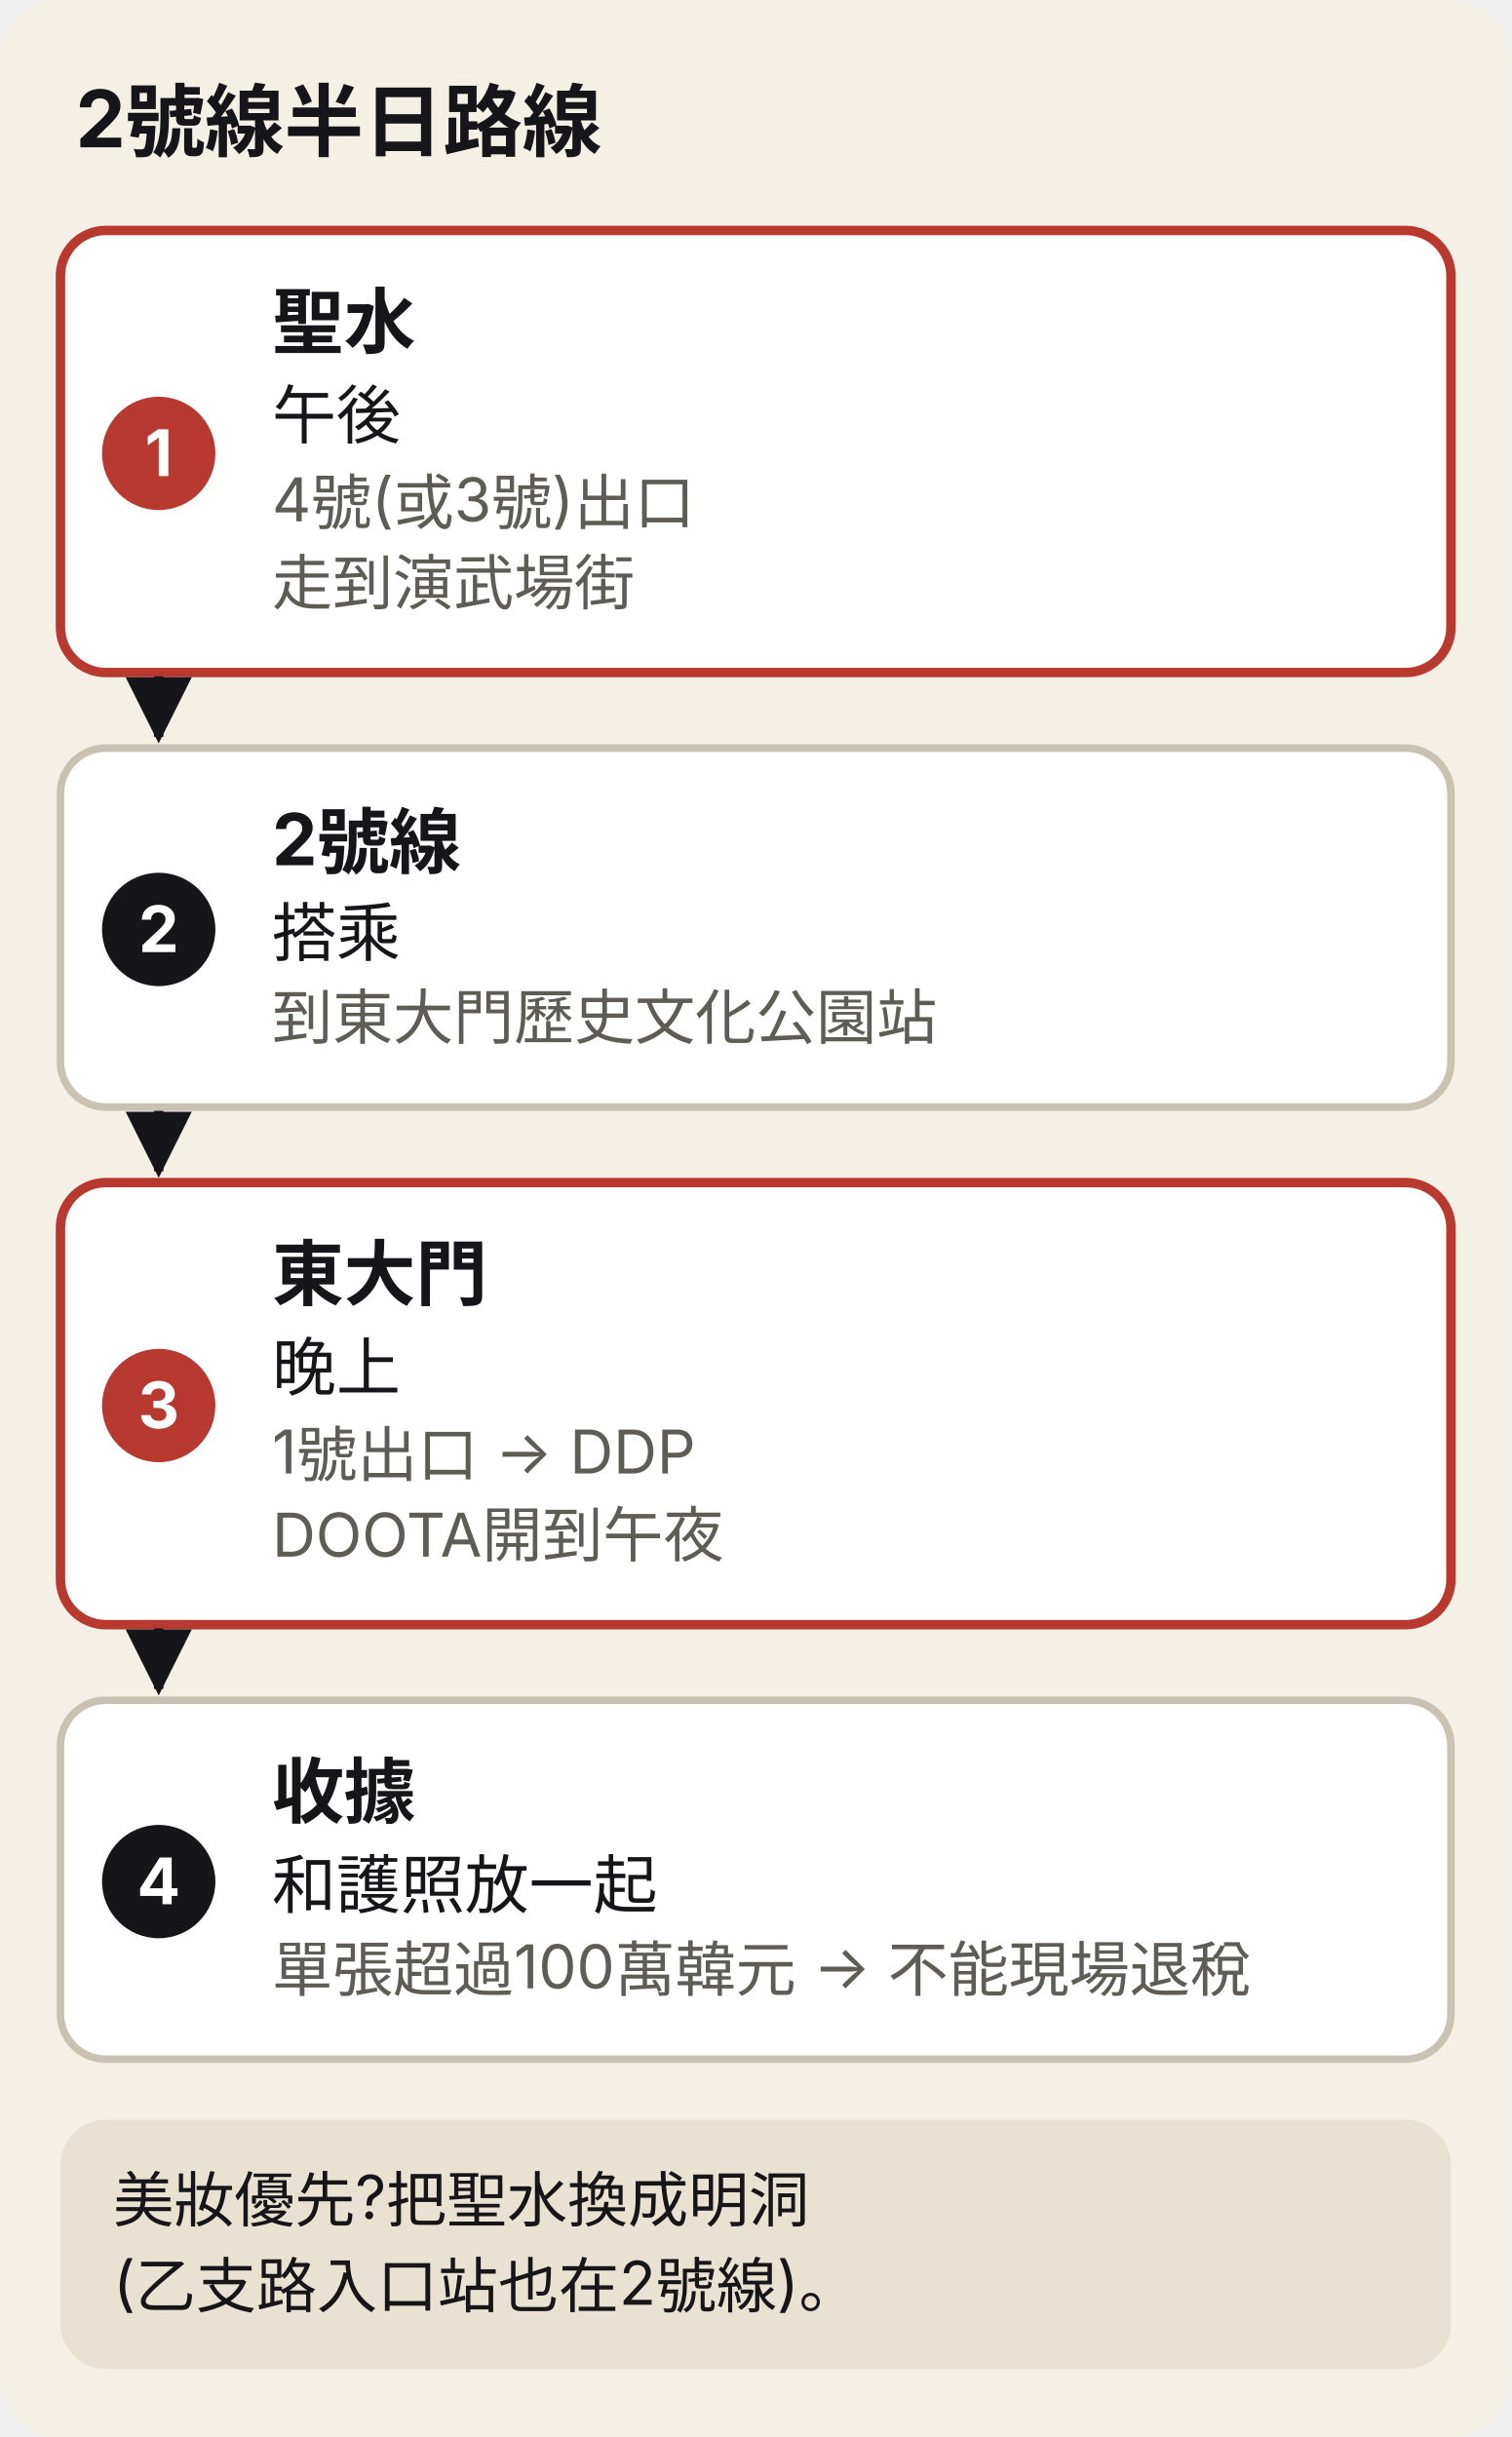
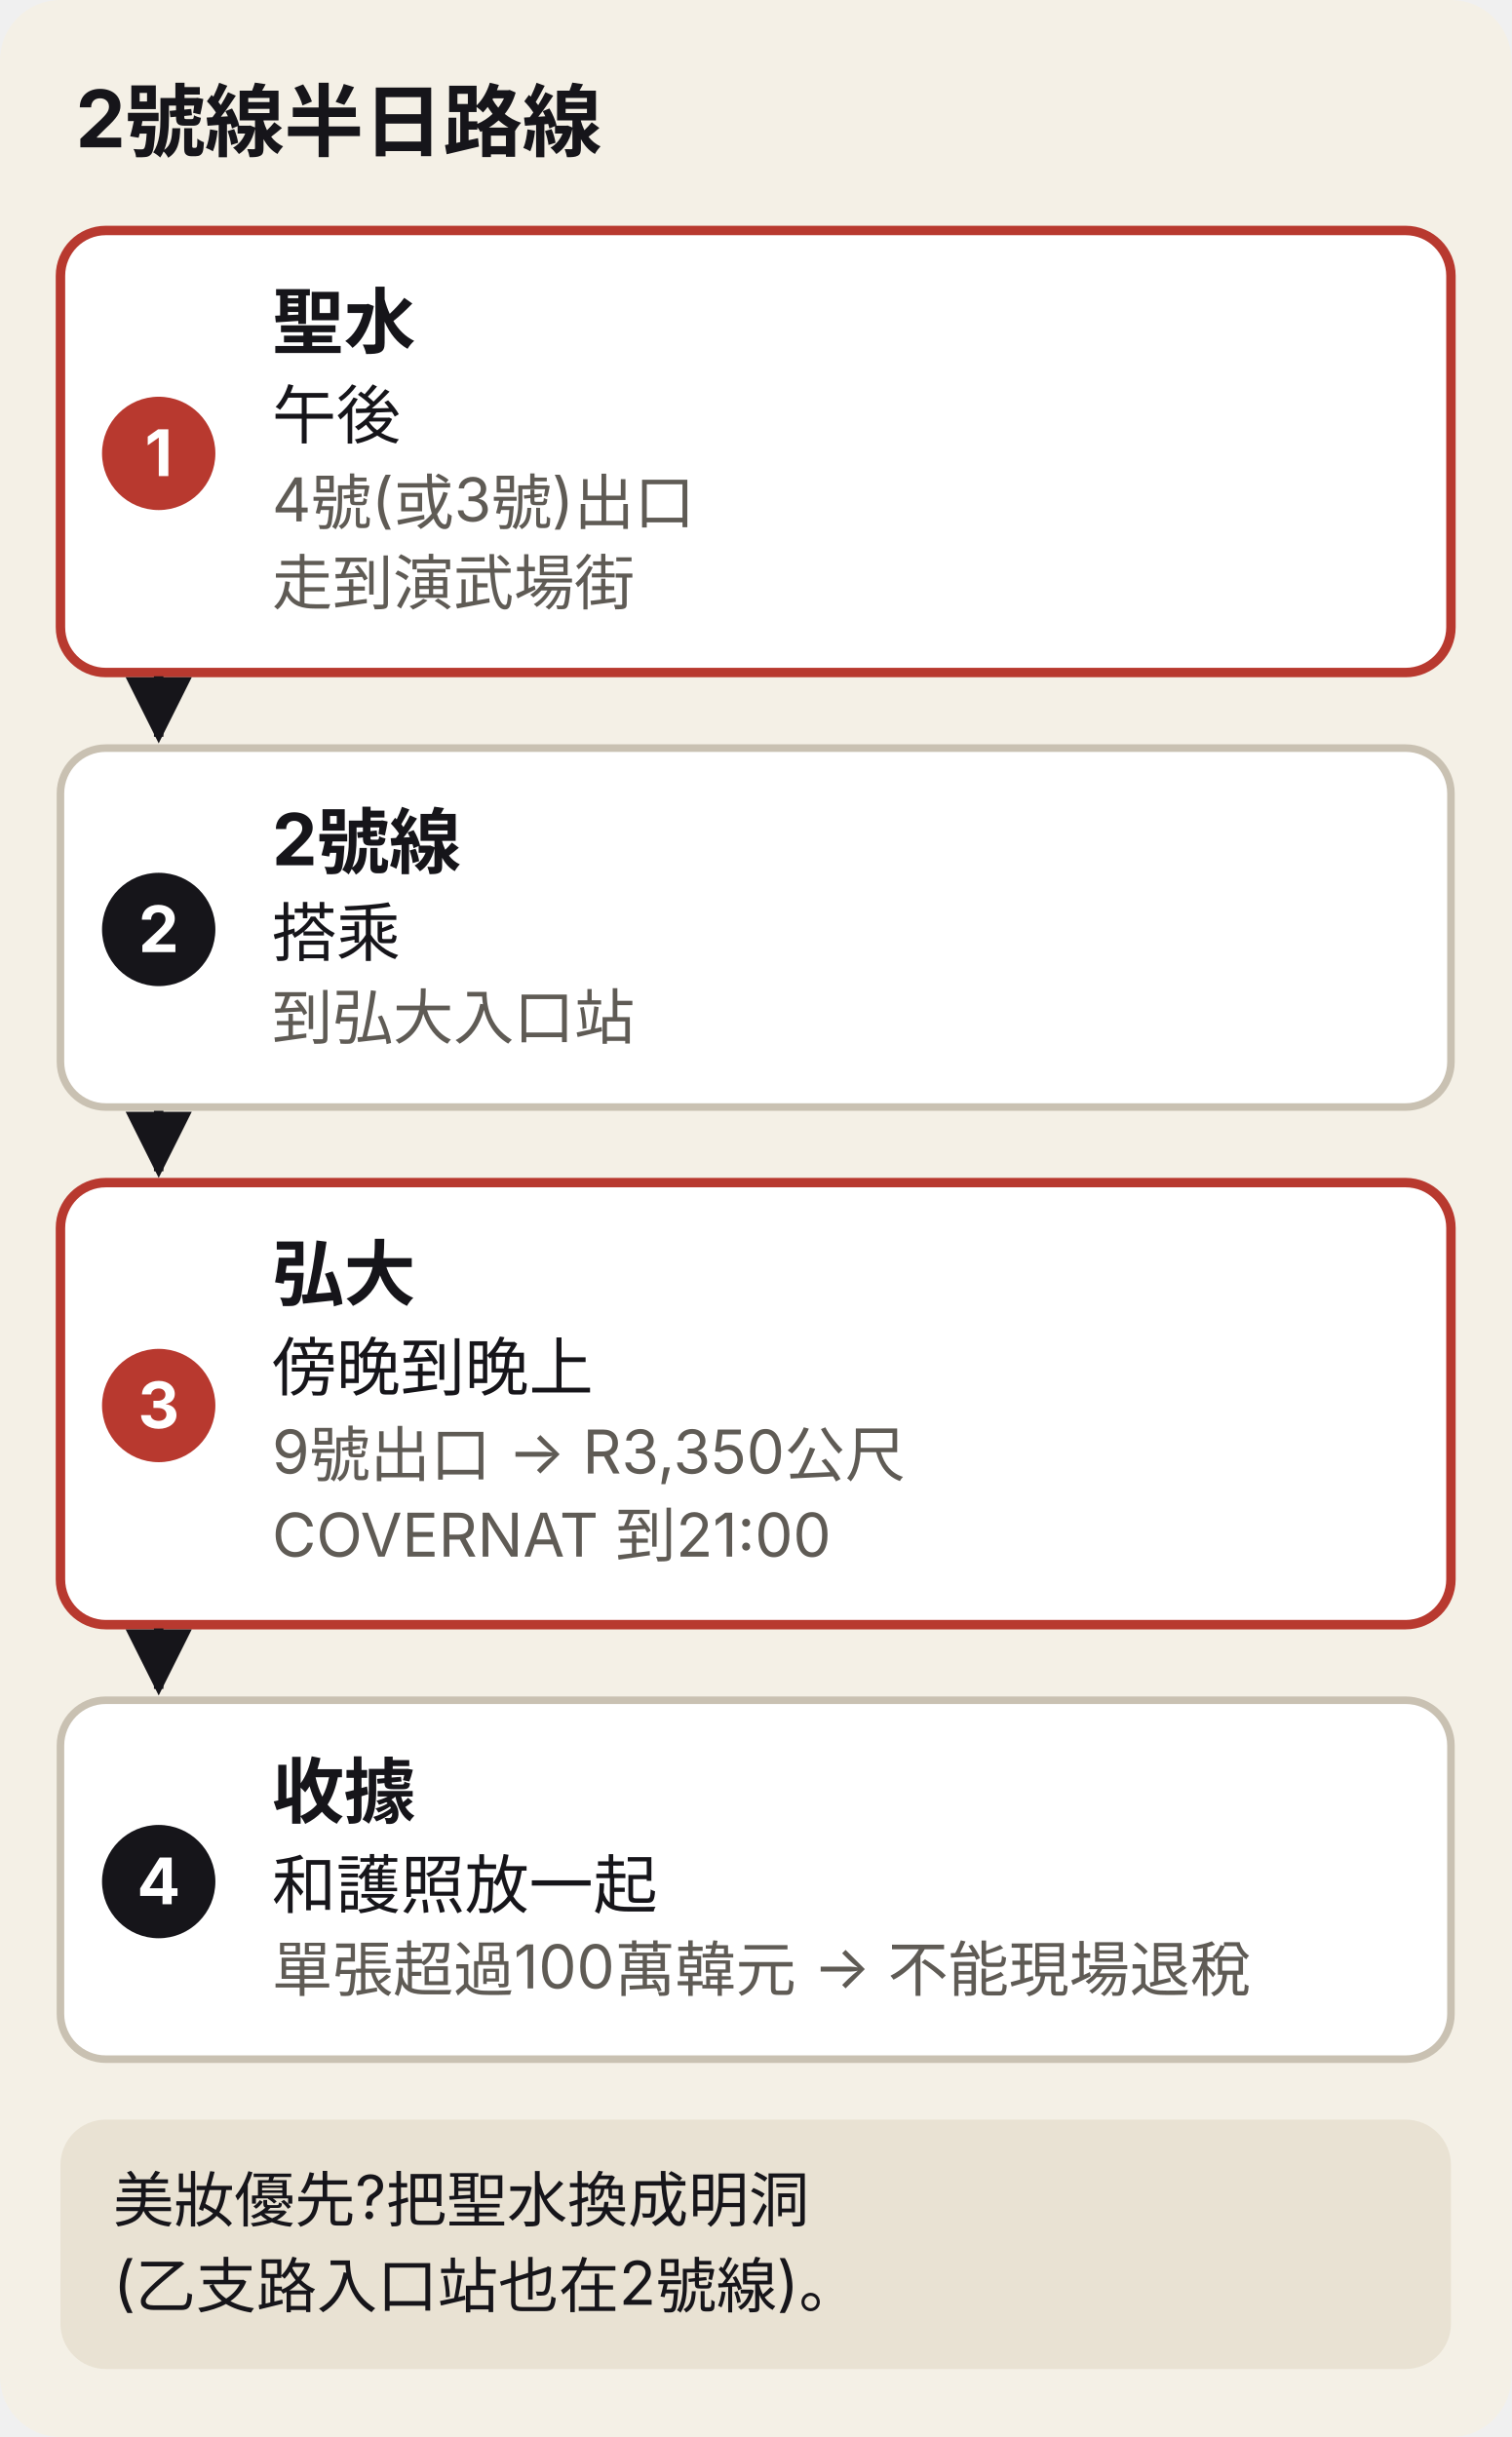
<svg xmlns="http://www.w3.org/2000/svg" viewBox="0 0 400 645" role="img" aria-label="2號線半日路線" font-family="system-ui, -apple-system, &quot;Noto Sans KR&quot;, &quot;Noto Sans JP&quot;, &quot;Noto Sans TC&quot;, sans-serif">
  <rect width="400" height="645" rx="16" fill="#f4f0e6" />
  <defs>
    <marker id="ah" viewBox="0 0 10 10" refX="9" refY="5" markerWidth="7" markerHeight="7" orient="auto-start-reverse">
      <path d="M0,0 L10,5 L0,10 z" fill="#16151a" />
    </marker>
  </defs>
  <text x="20" y="39" font-size="21" fill="#16151a" font-weight="bold" text-anchor="start">2號線半日路線</text>
  <rect x="16" y="61" width="368" height="117" rx="12" fill="#ffffff" stroke="#b8392f" stroke-width="2.5" />
  <circle cx="42" cy="120" r="15" fill="#b8392f" />
  <text x="42" y="126" font-size="17" fill="#ffffff" font-weight="bold" text-anchor="middle">1</text>
  <text x="72" y="92" font-size="19" fill="#16151a" font-weight="bold" text-anchor="start">聖水</text>
  <text x="72" y="116" font-size="17" fill="#16151a" text-anchor="start">午後</text>
  <text x="72" y="138" font-size="16" fill="#5f5b55" text-anchor="start">4號(或3號)出口</text>
  <text x="72" y="160" font-size="16" fill="#5f5b55" text-anchor="start">走到演武場街</text>
  <line x1="42" y1="179" x2="42" y2="195" stroke="#16151a" stroke-width="2.5" marker-end="url(#ah)" />
  <rect x="16" y="198" width="368" height="95" rx="12" fill="#ffffff" stroke="#c9c1b2" stroke-width="2" />
  <circle cx="42" cy="246" r="15" fill="#16151a" />
  <text x="42" y="252" font-size="17" fill="#ffffff" font-weight="bold" text-anchor="middle">2</text>
  <text x="72" y="229" font-size="19" fill="#16151a" font-weight="bold" text-anchor="start">2號線</text>
  <text x="72" y="253" font-size="17" fill="#16151a" text-anchor="start">搭乘</text>
-   <text x="72" y="275" font-size="16" fill="#5f5b55" text-anchor="start">到東大門歷史文化公園站</text>
+   <text x="72" y="275" font-size="16" fill="#5f5b55" text-anchor="start">到弘大入口站</text>
  <line x1="42" y1="294" x2="42" y2="310" stroke="#16151a" stroke-width="2.5" marker-end="url(#ah)" />
  <rect x="16" y="313" width="368" height="117" rx="12" fill="#ffffff" stroke="#b8392f" stroke-width="2.5" />
  <circle cx="42" cy="372" r="15" fill="#b8392f" />
  <text x="42" y="378" font-size="17" fill="#ffffff" font-weight="bold" text-anchor="middle">3</text>
-   <text x="72" y="344" font-size="19" fill="#16151a" font-weight="bold" text-anchor="start">東大門</text>
-   <text x="72" y="368" font-size="17" fill="#16151a" text-anchor="start">晚上</text>
-   <text x="72" y="390" font-size="16" fill="#5f5b55" text-anchor="start">1號出口 → DDP</text>
-   <text x="72" y="412" font-size="16" fill="#5f5b55" text-anchor="start">DOOTA開到午夜</text>
+   <text x="72" y="344" font-size="19" fill="#16151a" font-weight="bold" text-anchor="start">弘大</text>
+   <text x="72" y="368" font-size="17" fill="#16151a" text-anchor="start">傍晚到晚上</text>
+   <text x="72" y="390" font-size="16" fill="#5f5b55" text-anchor="start">9號出口 → R3,350公尺</text>
+   <text x="72" y="412" font-size="16" fill="#5f5b55" text-anchor="start">COVERNAT 到21:00</text>
  <line x1="42" y1="431" x2="42" y2="447" stroke="#16151a" stroke-width="2.5" marker-end="url(#ah)" />
  <rect x="16" y="450" width="368" height="95" rx="12" fill="#ffffff" stroke="#c9c1b2" stroke-width="2" />
  <circle cx="42" cy="498" r="15" fill="#16151a" />
  <text x="42" y="504" font-size="17" fill="#ffffff" font-weight="bold" text-anchor="middle">4</text>
  <text x="72" y="481" font-size="19" fill="#16151a" font-weight="bold" text-anchor="start">收據</text>
  <text x="72" y="505" font-size="17" fill="#16151a" text-anchor="start">和護照放一起</text>
  <text x="72" y="527" font-size="16" fill="#5f5b55" text-anchor="start">單張超過100萬韓元 → 不能現場退稅</text>
  <rect x="16" y="561" width="368" height="66" rx="12" fill="#e9e2d3" />
  <text x="30" y="588" font-size="16" fill="#16151a" text-anchor="start">美妝優先?把聖水換成明洞</text>
  <text x="30" y="610" font-size="16" fill="#16151a" text-anchor="start">(乙支路入口站也在2號線)。</text>
</svg>
